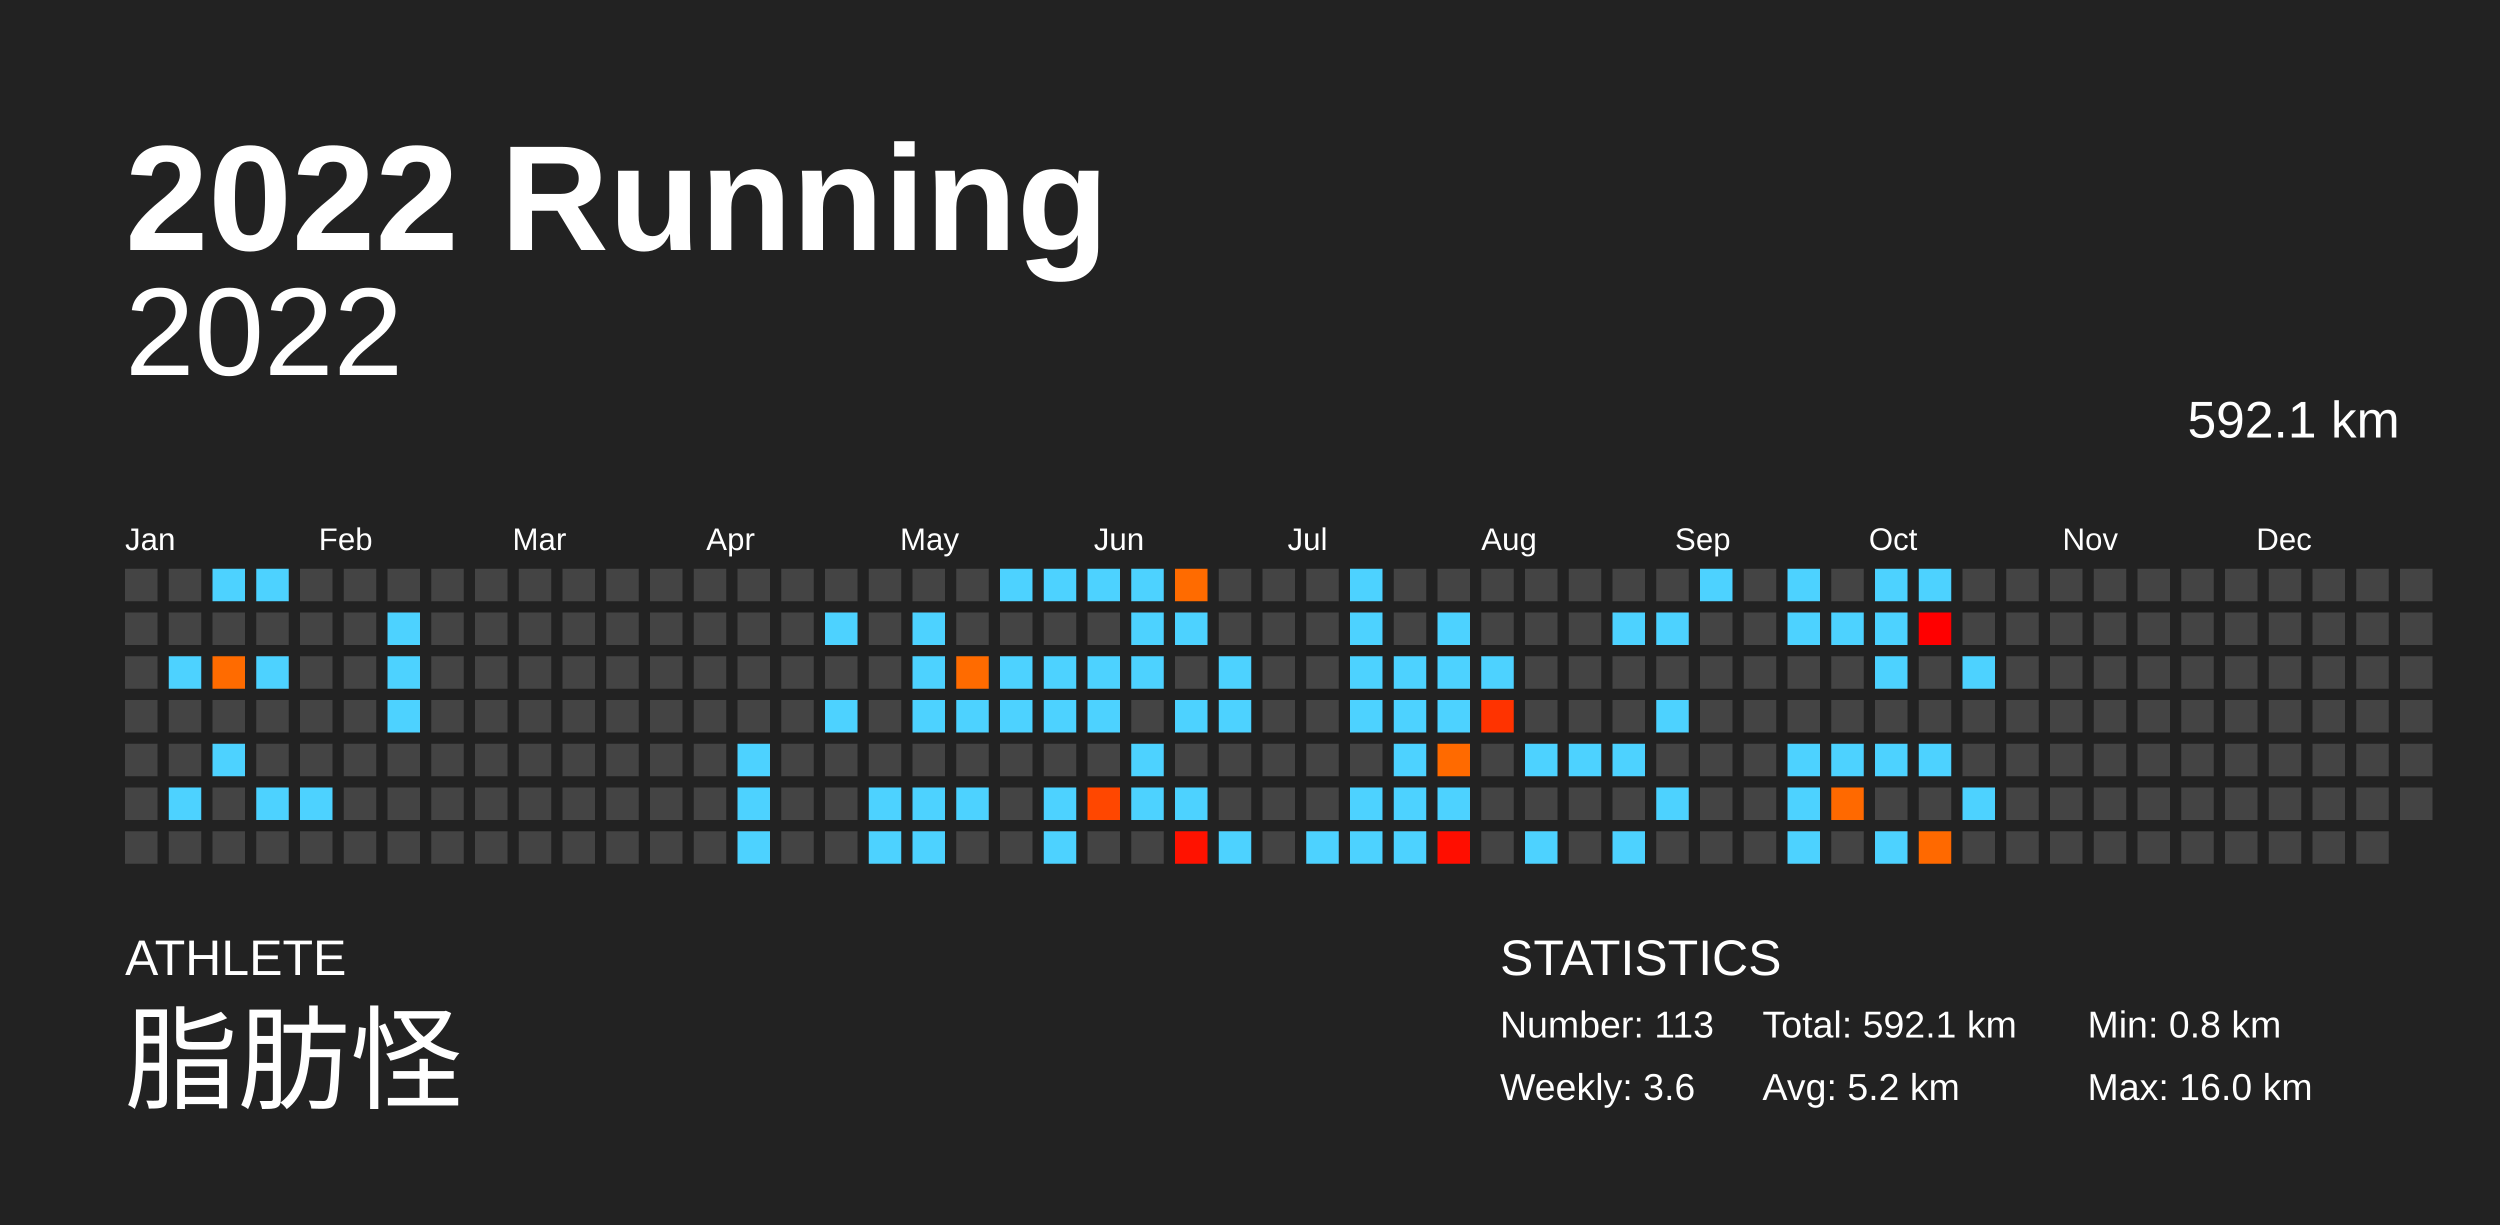
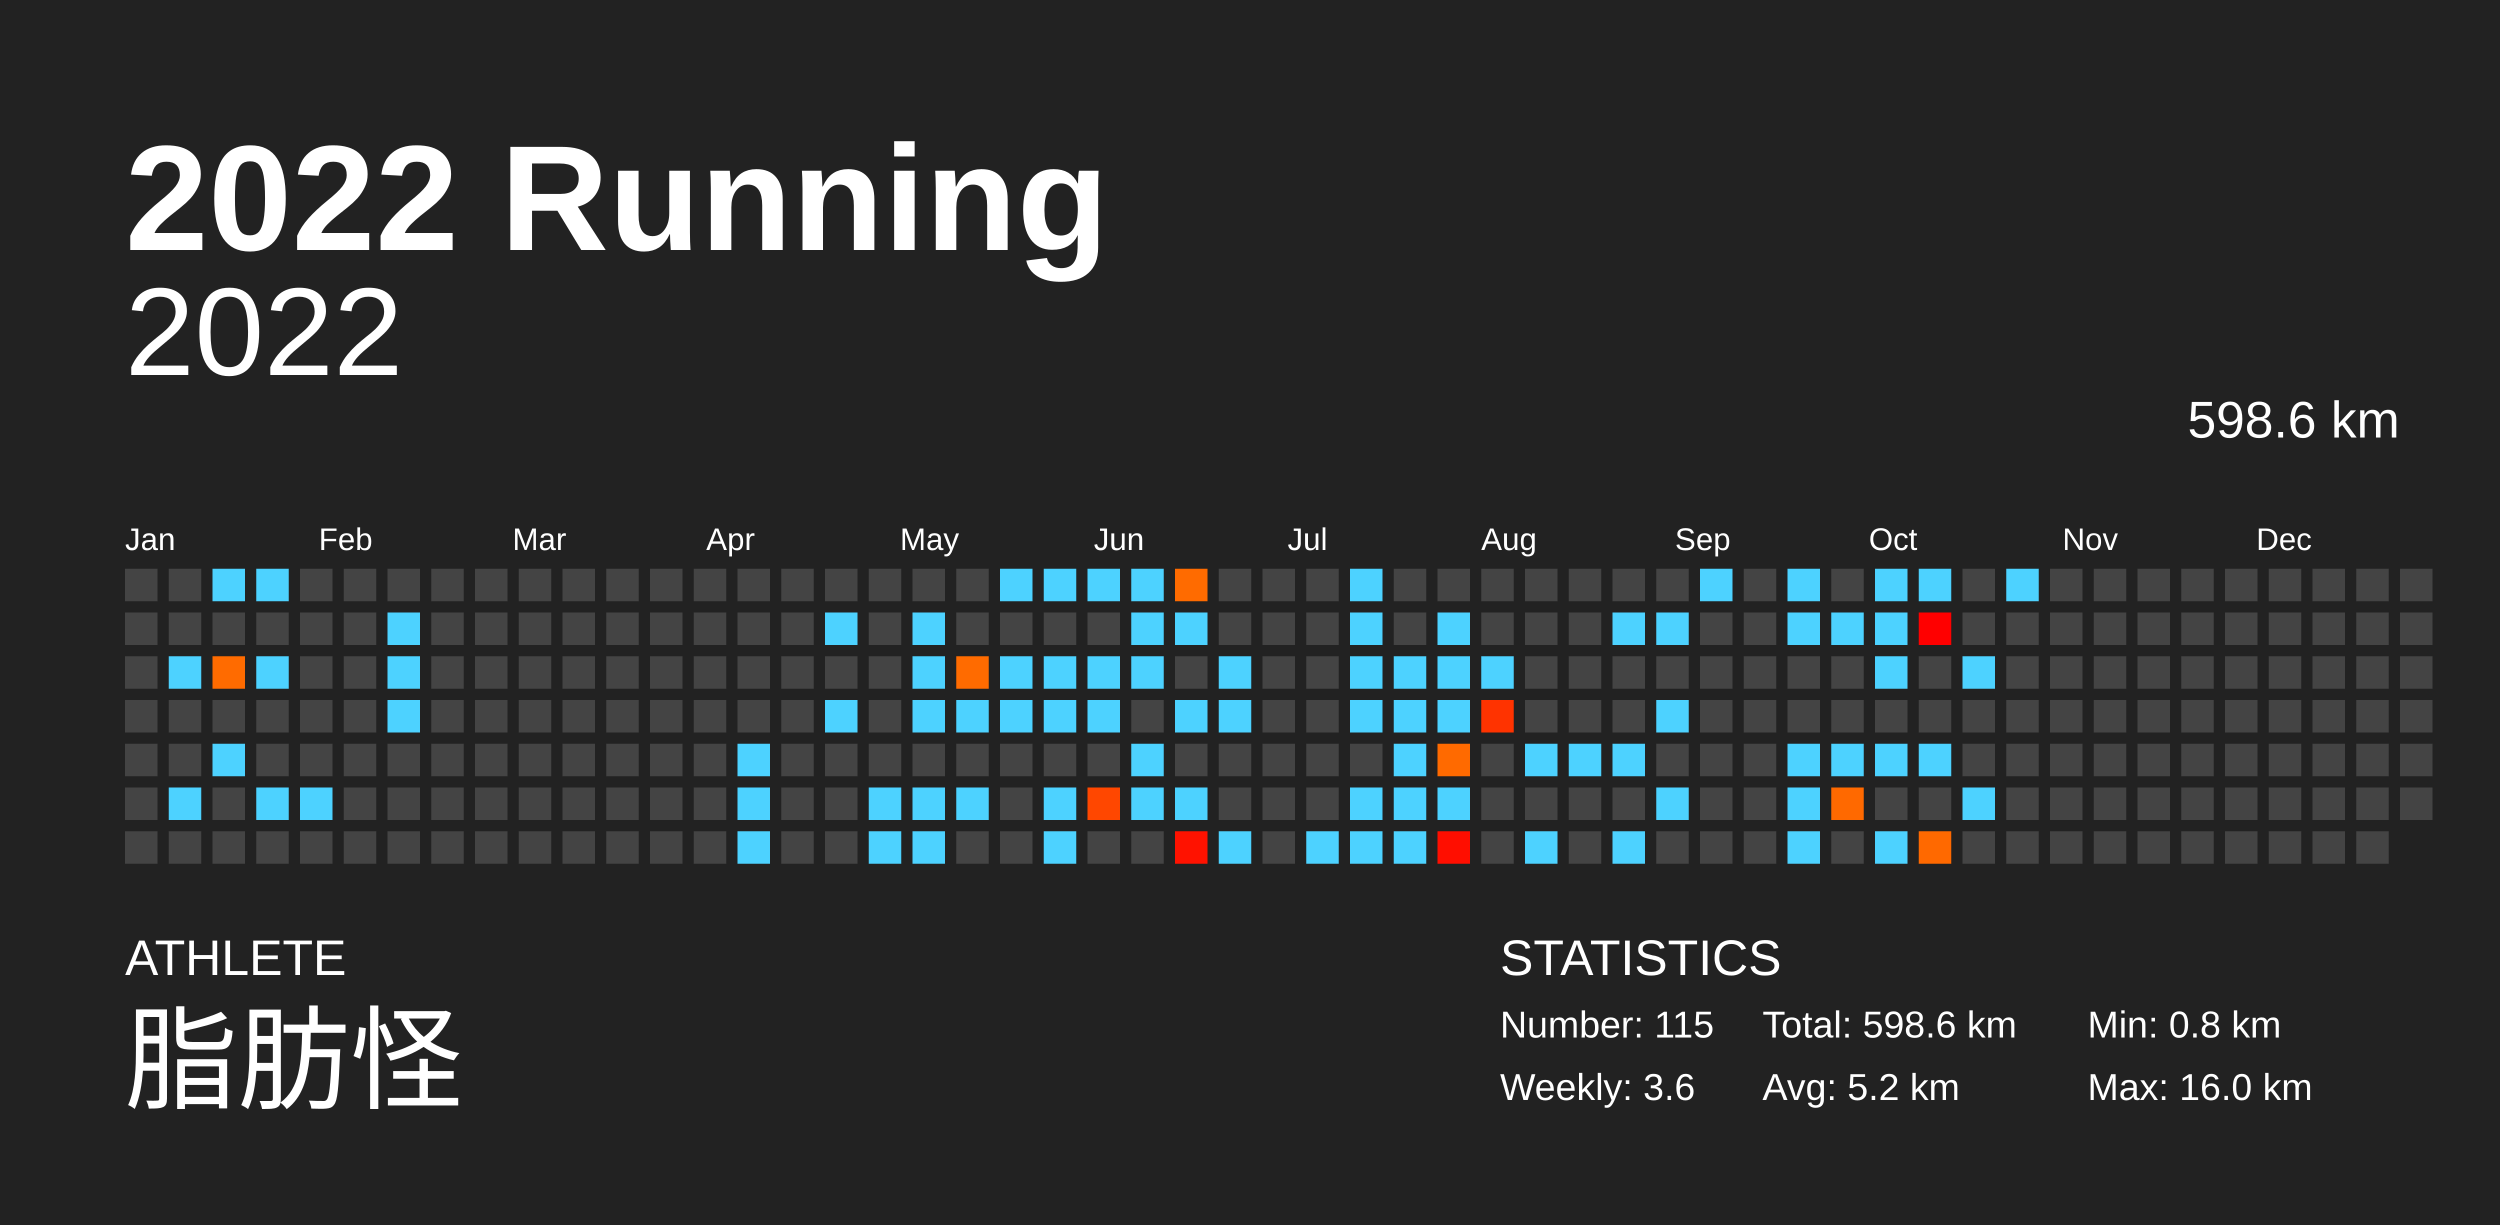
<svg xmlns="http://www.w3.org/2000/svg" baseProfile="full" height="98mm" version="1.1" viewBox="0,0,200,98" width="200mm">
  <defs />
  <rect fill="#222222" height="98" width="200" x="0" y="0" />
  <text fill="#FFFFFF" style="font-size:12px; font-family:Arial; font-weight:bold;" x="10" y="20">2022 Running</text>
  <text fill="#FFFFFF" style="font-size:4px; font-family:Arial" x="10" y="78">ATHLETE</text>
  <text fill="#FFFFFF" style="font-size:9px; font-family:Arial" x="10" y="88">脂肪怪</text>
  <text fill="#FFFFFF" style="font-size:4px; font-family:Arial" x="120" y="78">STATISTICS</text>
-   <text fill="#FFFFFF" style="font-size:3px; font-family:Arial" x="120" y="83">Number: 113</text>
+   <text fill="#FFFFFF" style="font-size:3px; font-family:Arial" x="120" y="83">Number: 115</text>
  <text fill="#FFFFFF" style="font-size:3px; font-family:Arial" x="120" y="88">Weekly: 3.6</text>
-   <text fill="#FFFFFF" style="font-size:3px; font-family:Arial" x="141" y="83">Total: 592.1 km</text>
+   <text fill="#FFFFFF" style="font-size:3px; font-family:Arial" x="141" y="83">Total: 598.6 km</text>
  <text fill="#FFFFFF" style="font-size:3px; font-family:Arial" x="141" y="88">Avg: 5.2 km</text>
  <text fill="#FFFFFF" style="font-size:3px; font-family:Arial" x="167" y="83">Min: 0.8 km</text>
  <text fill="#FFFFFF" style="font-size:3px; font-family:Arial" x="167" y="88">Max: 16.0 km</text>
  <text alignment-baseline="hanging" fill="#FFFFFF" style="font-size:10.0px; font-family:Arial;" x="10" y="30">2022</text>
-   <text alignment-baseline="hanging" fill="#FFFFFF" style="font-size:4.125px; font-family:Arial;" x="175" y="35">592.1 km</text>
+   <text alignment-baseline="hanging" fill="#FFFFFF" style="font-size:4.125px; font-family:Arial;" x="175" y="35">598.6 km</text>
  <text fill="#FFFFFF" style="font-size:2.5px; font-family:Arial" x="10.0" y="44">Jan</text>
  <text fill="#FFFFFF" style="font-size:2.5px; font-family:Arial" x="25.5" y="44">Feb</text>
  <text fill="#FFFFFF" style="font-size:2.5px; font-family:Arial" x="41.0" y="44">Mar</text>
  <text fill="#FFFFFF" style="font-size:2.5px; font-family:Arial" x="56.5" y="44">Apr</text>
  <text fill="#FFFFFF" style="font-size:2.5px; font-family:Arial" x="72.0" y="44">May</text>
  <text fill="#FFFFFF" style="font-size:2.5px; font-family:Arial" x="87.5" y="44">Jun</text>
  <text fill="#FFFFFF" style="font-size:2.5px; font-family:Arial" x="103.0" y="44">Jul</text>
  <text fill="#FFFFFF" style="font-size:2.5px; font-family:Arial" x="118.5" y="44">Aug</text>
  <text fill="#FFFFFF" style="font-size:2.5px; font-family:Arial" x="134.0" y="44">Sep</text>
  <text fill="#FFFFFF" style="font-size:2.5px; font-family:Arial" x="149.5" y="44">Oct</text>
  <text fill="#FFFFFF" style="font-size:2.5px; font-family:Arial" x="165.0" y="44">Nov</text>
  <text fill="#FFFFFF" style="font-size:2.5px; font-family:Arial" x="180.5" y="44">Dec</text>
  <rect fill="#444444" height="2.6" width="2.6" x="10.0" y="45.5" />
  <rect fill="#444444" height="2.6" width="2.6" x="10.0" y="49.0" />
  <rect fill="#444444" height="2.6" width="2.6" x="10.0" y="52.5" />
  <rect fill="#444444" height="2.6" width="2.6" x="10.0" y="56.0" />
  <rect fill="#444444" height="2.6" width="2.6" x="10.0" y="59.5" />
  <rect fill="#444444" height="2.6" width="2.6" x="10.0" y="63.0" />
  <rect fill="#444444" height="2.6" width="2.6" x="10.0" y="66.5" />
  <rect fill="#444444" height="2.6" width="2.6" x="13.5" y="45.5" />
  <rect fill="#444444" height="2.6" width="2.6" x="13.5" y="49.0" />
  <rect fill="#4dd2ff" height="2.6" width="2.6" x="13.5" y="52.5" />
  <rect fill="#444444" height="2.6" width="2.6" x="13.5" y="56.0" />
  <rect fill="#444444" height="2.6" width="2.6" x="13.5" y="59.5" />
  <rect fill="#4dd2ff" height="2.6" width="2.6" x="13.5" y="63.0" />
  <rect fill="#444444" height="2.6" width="2.6" x="13.5" y="66.5" />
  <rect fill="#4dd2ff" height="2.6" width="2.6" x="17.0" y="45.5" />
  <rect fill="#444444" height="2.6" width="2.6" x="17.0" y="49.0" />
  <rect fill="#ff6b00" height="2.6" width="2.6" x="17.0" y="52.5" />
  <rect fill="#444444" height="2.6" width="2.6" x="17.0" y="56.0" />
  <rect fill="#4dd2ff" height="2.6" width="2.6" x="17.0" y="59.5" />
  <rect fill="#444444" height="2.6" width="2.6" x="17.0" y="63.0" />
  <rect fill="#444444" height="2.6" width="2.6" x="17.0" y="66.5" />
  <rect fill="#4dd2ff" height="2.6" width="2.6" x="20.5" y="45.5" />
  <rect fill="#444444" height="2.6" width="2.6" x="20.5" y="49.0" />
  <rect fill="#4dd2ff" height="2.6" width="2.6" x="20.5" y="52.5" />
  <rect fill="#444444" height="2.6" width="2.6" x="20.5" y="56.0" />
  <rect fill="#444444" height="2.6" width="2.6" x="20.5" y="59.5" />
  <rect fill="#4dd2ff" height="2.6" width="2.6" x="20.5" y="63.0" />
  <rect fill="#444444" height="2.6" width="2.6" x="20.5" y="66.5" />
  <rect fill="#444444" height="2.6" width="2.6" x="24.0" y="45.5" />
  <rect fill="#444444" height="2.6" width="2.6" x="24.0" y="49.0" />
  <rect fill="#444444" height="2.6" width="2.6" x="24.0" y="52.5" />
  <rect fill="#444444" height="2.6" width="2.6" x="24.0" y="56.0" />
  <rect fill="#444444" height="2.6" width="2.6" x="24.0" y="59.5" />
  <rect fill="#4dd2ff" height="2.6" width="2.6" x="24.0" y="63.0" />
  <rect fill="#444444" height="2.6" width="2.6" x="24.0" y="66.5" />
  <rect fill="#444444" height="2.6" width="2.6" x="27.5" y="45.5" />
  <rect fill="#444444" height="2.6" width="2.6" x="27.5" y="49.0" />
  <rect fill="#444444" height="2.6" width="2.6" x="27.5" y="52.5" />
  <rect fill="#444444" height="2.6" width="2.6" x="27.5" y="56.0" />
  <rect fill="#444444" height="2.6" width="2.6" x="27.5" y="59.5" />
  <rect fill="#444444" height="2.6" width="2.6" x="27.5" y="63.0" />
  <rect fill="#444444" height="2.6" width="2.6" x="27.5" y="66.5" />
  <rect fill="#444444" height="2.6" width="2.6" x="31.0" y="45.5" />
  <rect fill="#4dd2ff" height="2.6" width="2.6" x="31.0" y="49.0" />
  <rect fill="#4dd2ff" height="2.6" width="2.6" x="31.0" y="52.5" />
  <rect fill="#4dd2ff" height="2.6" width="2.6" x="31.0" y="56.0" />
  <rect fill="#444444" height="2.6" width="2.6" x="31.0" y="59.5" />
  <rect fill="#444444" height="2.6" width="2.6" x="31.0" y="63.0" />
  <rect fill="#444444" height="2.6" width="2.6" x="31.0" y="66.5" />
  <rect fill="#444444" height="2.6" width="2.6" x="34.5" y="45.5" />
  <rect fill="#444444" height="2.6" width="2.6" x="34.5" y="49.0" />
  <rect fill="#444444" height="2.6" width="2.6" x="34.5" y="52.5" />
  <rect fill="#444444" height="2.6" width="2.6" x="34.5" y="56.0" />
  <rect fill="#444444" height="2.6" width="2.6" x="34.5" y="59.5" />
  <rect fill="#444444" height="2.6" width="2.6" x="34.5" y="63.0" />
  <rect fill="#444444" height="2.6" width="2.6" x="34.5" y="66.5" />
  <rect fill="#444444" height="2.6" width="2.6" x="38.0" y="45.5" />
  <rect fill="#444444" height="2.6" width="2.6" x="38.0" y="49.0" />
  <rect fill="#444444" height="2.6" width="2.6" x="38.0" y="52.5" />
  <rect fill="#444444" height="2.6" width="2.6" x="38.0" y="56.0" />
  <rect fill="#444444" height="2.6" width="2.6" x="38.0" y="59.5" />
  <rect fill="#444444" height="2.6" width="2.6" x="38.0" y="63.0" />
  <rect fill="#444444" height="2.6" width="2.6" x="38.0" y="66.5" />
  <rect fill="#444444" height="2.6" width="2.6" x="41.5" y="45.5" />
  <rect fill="#444444" height="2.6" width="2.6" x="41.5" y="49.0" />
  <rect fill="#444444" height="2.6" width="2.6" x="41.5" y="52.5" />
  <rect fill="#444444" height="2.6" width="2.6" x="41.5" y="56.0" />
  <rect fill="#444444" height="2.6" width="2.6" x="41.5" y="59.5" />
  <rect fill="#444444" height="2.6" width="2.6" x="41.5" y="63.0" />
  <rect fill="#444444" height="2.6" width="2.6" x="41.5" y="66.5" />
  <rect fill="#444444" height="2.6" width="2.6" x="45.0" y="45.5" />
  <rect fill="#444444" height="2.6" width="2.6" x="45.0" y="49.0" />
  <rect fill="#444444" height="2.6" width="2.6" x="45.0" y="52.5" />
  <rect fill="#444444" height="2.6" width="2.6" x="45.0" y="56.0" />
  <rect fill="#444444" height="2.6" width="2.6" x="45.0" y="59.5" />
  <rect fill="#444444" height="2.6" width="2.6" x="45.0" y="63.0" />
  <rect fill="#444444" height="2.6" width="2.6" x="45.0" y="66.5" />
  <rect fill="#444444" height="2.6" width="2.6" x="48.5" y="45.5" />
  <rect fill="#444444" height="2.6" width="2.6" x="48.5" y="49.0" />
  <rect fill="#444444" height="2.6" width="2.6" x="48.5" y="52.5" />
  <rect fill="#444444" height="2.6" width="2.6" x="48.5" y="56.0" />
  <rect fill="#444444" height="2.6" width="2.6" x="48.5" y="59.5" />
  <rect fill="#444444" height="2.6" width="2.6" x="48.5" y="63.0" />
  <rect fill="#444444" height="2.6" width="2.6" x="48.5" y="66.5" />
  <rect fill="#444444" height="2.6" width="2.6" x="52.0" y="45.5" />
  <rect fill="#444444" height="2.6" width="2.6" x="52.0" y="49.0" />
  <rect fill="#444444" height="2.6" width="2.6" x="52.0" y="52.5" />
  <rect fill="#444444" height="2.6" width="2.6" x="52.0" y="56.0" />
  <rect fill="#444444" height="2.6" width="2.6" x="52.0" y="59.5" />
  <rect fill="#444444" height="2.6" width="2.6" x="52.0" y="63.0" />
  <rect fill="#444444" height="2.6" width="2.6" x="52.0" y="66.5" />
  <rect fill="#444444" height="2.6" width="2.6" x="55.5" y="45.5" />
  <rect fill="#444444" height="2.6" width="2.6" x="55.5" y="49.0" />
  <rect fill="#444444" height="2.6" width="2.6" x="55.5" y="52.5" />
  <rect fill="#444444" height="2.6" width="2.6" x="55.5" y="56.0" />
  <rect fill="#444444" height="2.6" width="2.6" x="55.5" y="59.5" />
  <rect fill="#444444" height="2.6" width="2.6" x="55.5" y="63.0" />
  <rect fill="#444444" height="2.6" width="2.6" x="55.5" y="66.5" />
  <rect fill="#444444" height="2.6" width="2.6" x="59.0" y="45.5" />
  <rect fill="#444444" height="2.6" width="2.6" x="59.0" y="49.0" />
  <rect fill="#444444" height="2.6" width="2.6" x="59.0" y="52.5" />
  <rect fill="#444444" height="2.6" width="2.6" x="59.0" y="56.0" />
  <rect fill="#4dd2ff" height="2.6" width="2.6" x="59.0" y="59.5" />
  <rect fill="#4dd2ff" height="2.6" width="2.6" x="59.0" y="63.0" />
  <rect fill="#4dd2ff" height="2.6" width="2.6" x="59.0" y="66.5" />
  <rect fill="#444444" height="2.6" width="2.6" x="62.5" y="45.5" />
  <rect fill="#444444" height="2.6" width="2.6" x="62.5" y="49.0" />
  <rect fill="#444444" height="2.6" width="2.6" x="62.5" y="52.5" />
  <rect fill="#444444" height="2.6" width="2.6" x="62.5" y="56.0" />
  <rect fill="#444444" height="2.6" width="2.6" x="62.5" y="59.5" />
  <rect fill="#444444" height="2.6" width="2.6" x="62.5" y="63.0" />
  <rect fill="#444444" height="2.6" width="2.6" x="62.5" y="66.5" />
  <rect fill="#444444" height="2.6" width="2.6" x="66.0" y="45.5" />
  <rect fill="#4dd2ff" height="2.6" width="2.6" x="66.0" y="49.0" />
  <rect fill="#444444" height="2.6" width="2.6" x="66.0" y="52.5" />
  <rect fill="#4dd2ff" height="2.6" width="2.6" x="66.0" y="56.0" />
  <rect fill="#444444" height="2.6" width="2.6" x="66.0" y="59.5" />
  <rect fill="#444444" height="2.6" width="2.6" x="66.0" y="63.0" />
  <rect fill="#444444" height="2.6" width="2.6" x="66.0" y="66.5" />
  <rect fill="#444444" height="2.6" width="2.6" x="69.5" y="45.5" />
  <rect fill="#444444" height="2.6" width="2.6" x="69.5" y="49.0" />
  <rect fill="#444444" height="2.6" width="2.6" x="69.5" y="52.5" />
  <rect fill="#444444" height="2.6" width="2.6" x="69.5" y="56.0" />
  <rect fill="#444444" height="2.6" width="2.6" x="69.5" y="59.5" />
  <rect fill="#4dd2ff" height="2.6" width="2.6" x="69.5" y="63.0" />
  <rect fill="#4dd2ff" height="2.6" width="2.6" x="69.5" y="66.5" />
  <rect fill="#444444" height="2.6" width="2.6" x="73.0" y="45.5" />
  <rect fill="#4dd2ff" height="2.6" width="2.6" x="73.0" y="49.0" />
  <rect fill="#4dd2ff" height="2.6" width="2.6" x="73.0" y="52.5" />
  <rect fill="#4dd2ff" height="2.6" width="2.6" x="73.0" y="56.0" />
  <rect fill="#444444" height="2.6" width="2.6" x="73.0" y="59.5" />
  <rect fill="#4dd2ff" height="2.6" width="2.6" x="73.0" y="63.0" />
  <rect fill="#4dd2ff" height="2.6" width="2.6" x="73.0" y="66.5" />
  <rect fill="#444444" height="2.6" width="2.6" x="76.5" y="45.5" />
  <rect fill="#444444" height="2.6" width="2.6" x="76.5" y="49.0" />
  <rect fill="#ff6b00" height="2.6" width="2.6" x="76.5" y="52.5" />
  <rect fill="#4dd2ff" height="2.6" width="2.6" x="76.5" y="56.0" />
  <rect fill="#444444" height="2.6" width="2.6" x="76.5" y="59.5" />
  <rect fill="#4dd2ff" height="2.6" width="2.6" x="76.5" y="63.0" />
  <rect fill="#444444" height="2.6" width="2.6" x="76.5" y="66.5" />
  <rect fill="#4dd2ff" height="2.6" width="2.6" x="80.0" y="45.5" />
  <rect fill="#444444" height="2.6" width="2.6" x="80.0" y="49.0" />
  <rect fill="#4dd2ff" height="2.6" width="2.6" x="80.0" y="52.5" />
  <rect fill="#4dd2ff" height="2.6" width="2.6" x="80.0" y="56.0" />
  <rect fill="#444444" height="2.6" width="2.6" x="80.0" y="59.5" />
  <rect fill="#444444" height="2.6" width="2.6" x="80.0" y="63.0" />
  <rect fill="#444444" height="2.6" width="2.6" x="80.0" y="66.5" />
  <rect fill="#4dd2ff" height="2.6" width="2.6" x="83.5" y="45.5" />
  <rect fill="#444444" height="2.6" width="2.6" x="83.5" y="49.0" />
  <rect fill="#4dd2ff" height="2.6" width="2.6" x="83.5" y="52.5" />
  <rect fill="#4dd2ff" height="2.6" width="2.6" x="83.5" y="56.0" />
  <rect fill="#444444" height="2.6" width="2.6" x="83.5" y="59.5" />
  <rect fill="#4dd2ff" height="2.6" width="2.6" x="83.5" y="63.0" />
  <rect fill="#4dd2ff" height="2.6" width="2.6" x="83.5" y="66.5" />
  <rect fill="#4dd2ff" height="2.6" width="2.6" x="87.0" y="45.5" />
  <rect fill="#444444" height="2.6" width="2.6" x="87.0" y="49.0" />
  <rect fill="#4dd2ff" height="2.6" width="2.6" x="87.0" y="52.5" />
  <rect fill="#4dd2ff" height="2.6" width="2.6" x="87.0" y="56.0" />
  <rect fill="#444444" height="2.6" width="2.6" x="87.0" y="59.5" />
  <rect fill="#ff4700" height="2.6" width="2.6" x="87.0" y="63.0" />
  <rect fill="#444444" height="2.6" width="2.6" x="87.0" y="66.5" />
  <rect fill="#4dd2ff" height="2.6" width="2.6" x="90.5" y="45.5" />
  <rect fill="#4dd2ff" height="2.6" width="2.6" x="90.5" y="49.0" />
  <rect fill="#4dd2ff" height="2.6" width="2.6" x="90.5" y="52.5" />
  <rect fill="#444444" height="2.6" width="2.6" x="90.5" y="56.0" />
  <rect fill="#4dd2ff" height="2.6" width="2.6" x="90.5" y="59.5" />
  <rect fill="#4dd2ff" height="2.6" width="2.6" x="90.5" y="63.0" />
  <rect fill="#444444" height="2.6" width="2.6" x="90.5" y="66.5" />
  <rect fill="#ff6b00" height="2.6" width="2.6" x="94.0" y="45.5" />
  <rect fill="#4dd2ff" height="2.6" width="2.6" x="94.0" y="49.0" />
  <rect fill="#444444" height="2.6" width="2.6" x="94.0" y="52.5" />
  <rect fill="#4dd2ff" height="2.6" width="2.6" x="94.0" y="56.0" />
  <rect fill="#444444" height="2.6" width="2.6" x="94.0" y="59.5" />
  <rect fill="#4dd2ff" height="2.6" width="2.6" x="94.0" y="63.0" />
  <rect fill="#ff1200" height="2.6" width="2.6" x="94.0" y="66.5" />
  <rect fill="#444444" height="2.6" width="2.6" x="97.5" y="45.5" />
  <rect fill="#444444" height="2.6" width="2.6" x="97.5" y="49.0" />
  <rect fill="#4dd2ff" height="2.6" width="2.6" x="97.5" y="52.5" />
  <rect fill="#4dd2ff" height="2.6" width="2.6" x="97.5" y="56.0" />
  <rect fill="#444444" height="2.6" width="2.6" x="97.5" y="59.5" />
  <rect fill="#444444" height="2.6" width="2.6" x="97.5" y="63.0" />
  <rect fill="#4dd2ff" height="2.6" width="2.6" x="97.5" y="66.5" />
  <rect fill="#444444" height="2.6" width="2.6" x="101.0" y="45.5" />
  <rect fill="#444444" height="2.6" width="2.6" x="101.0" y="49.0" />
  <rect fill="#444444" height="2.6" width="2.6" x="101.0" y="52.5" />
  <rect fill="#444444" height="2.6" width="2.6" x="101.0" y="56.0" />
  <rect fill="#444444" height="2.6" width="2.6" x="101.0" y="59.5" />
  <rect fill="#444444" height="2.6" width="2.6" x="101.0" y="63.0" />
  <rect fill="#444444" height="2.6" width="2.6" x="101.0" y="66.5" />
  <rect fill="#444444" height="2.6" width="2.6" x="104.5" y="45.5" />
  <rect fill="#444444" height="2.6" width="2.6" x="104.5" y="49.0" />
  <rect fill="#444444" height="2.6" width="2.6" x="104.5" y="52.5" />
  <rect fill="#444444" height="2.6" width="2.6" x="104.5" y="56.0" />
  <rect fill="#444444" height="2.6" width="2.6" x="104.5" y="59.5" />
  <rect fill="#444444" height="2.6" width="2.6" x="104.5" y="63.0" />
  <rect fill="#4dd2ff" height="2.6" width="2.6" x="104.5" y="66.5" />
  <rect fill="#4dd2ff" height="2.6" width="2.6" x="108.0" y="45.5" />
  <rect fill="#4dd2ff" height="2.6" width="2.6" x="108.0" y="49.0" />
  <rect fill="#4dd2ff" height="2.6" width="2.6" x="108.0" y="52.5" />
  <rect fill="#4dd2ff" height="2.6" width="2.6" x="108.0" y="56.0" />
  <rect fill="#444444" height="2.6" width="2.6" x="108.0" y="59.5" />
  <rect fill="#4dd2ff" height="2.6" width="2.6" x="108.0" y="63.0" />
  <rect fill="#4dd2ff" height="2.6" width="2.6" x="108.0" y="66.5" />
  <rect fill="#444444" height="2.6" width="2.6" x="111.5" y="45.5" />
  <rect fill="#444444" height="2.6" width="2.6" x="111.5" y="49.0" />
  <rect fill="#4dd2ff" height="2.6" width="2.6" x="111.5" y="52.5" />
  <rect fill="#4dd2ff" height="2.6" width="2.6" x="111.5" y="56.0" />
  <rect fill="#4dd2ff" height="2.6" width="2.6" x="111.5" y="59.5" />
  <rect fill="#4dd2ff" height="2.6" width="2.6" x="111.5" y="63.0" />
  <rect fill="#4dd2ff" height="2.6" width="2.6" x="111.5" y="66.5" />
  <rect fill="#444444" height="2.6" width="2.6" x="115.0" y="45.5" />
  <rect fill="#4dd2ff" height="2.6" width="2.6" x="115.0" y="49.0" />
  <rect fill="#4dd2ff" height="2.6" width="2.6" x="115.0" y="52.5" />
  <rect fill="#4dd2ff" height="2.6" width="2.6" x="115.0" y="56.0" />
  <rect fill="#ff6a00" height="2.6" width="2.6" x="115.0" y="59.5" />
  <rect fill="#4dd2ff" height="2.6" width="2.6" x="115.0" y="63.0" />
  <rect fill="#ff0e00" height="2.6" width="2.6" x="115.0" y="66.5" />
  <rect fill="#444444" height="2.6" width="2.6" x="118.5" y="45.5" />
  <rect fill="#444444" height="2.6" width="2.6" x="118.5" y="49.0" />
  <rect fill="#4dd2ff" height="2.6" width="2.6" x="118.5" y="52.5" />
  <rect fill="#ff3300" height="2.6" width="2.6" x="118.5" y="56.0" />
  <rect fill="#444444" height="2.6" width="2.6" x="118.5" y="59.5" />
  <rect fill="#444444" height="2.6" width="2.6" x="118.5" y="63.0" />
  <rect fill="#444444" height="2.6" width="2.6" x="118.5" y="66.5" />
  <rect fill="#444444" height="2.6" width="2.6" x="122.0" y="45.5" />
  <rect fill="#444444" height="2.6" width="2.6" x="122.0" y="49.0" />
  <rect fill="#444444" height="2.6" width="2.6" x="122.0" y="52.5" />
  <rect fill="#444444" height="2.6" width="2.6" x="122.0" y="56.0" />
  <rect fill="#4dd2ff" height="2.6" width="2.6" x="122.0" y="59.5" />
  <rect fill="#444444" height="2.6" width="2.6" x="122.0" y="63.0" />
  <rect fill="#4dd2ff" height="2.6" width="2.6" x="122.0" y="66.5" />
  <rect fill="#444444" height="2.6" width="2.6" x="125.5" y="45.5" />
  <rect fill="#444444" height="2.6" width="2.6" x="125.5" y="49.0" />
  <rect fill="#444444" height="2.6" width="2.6" x="125.5" y="52.5" />
  <rect fill="#444444" height="2.6" width="2.6" x="125.5" y="56.0" />
  <rect fill="#4dd2ff" height="2.6" width="2.6" x="125.5" y="59.5" />
  <rect fill="#444444" height="2.6" width="2.6" x="125.5" y="63.0" />
  <rect fill="#444444" height="2.6" width="2.6" x="125.5" y="66.5" />
  <rect fill="#444444" height="2.6" width="2.6" x="129.0" y="45.5" />
  <rect fill="#4dd2ff" height="2.6" width="2.6" x="129.0" y="49.0" />
  <rect fill="#444444" height="2.6" width="2.6" x="129.0" y="52.5" />
  <rect fill="#444444" height="2.6" width="2.6" x="129.0" y="56.0" />
  <rect fill="#4dd2ff" height="2.6" width="2.6" x="129.0" y="59.5" />
  <rect fill="#444444" height="2.6" width="2.6" x="129.0" y="63.0" />
  <rect fill="#4dd2ff" height="2.6" width="2.6" x="129.0" y="66.5" />
  <rect fill="#444444" height="2.6" width="2.6" x="132.5" y="45.5" />
  <rect fill="#4dd2ff" height="2.6" width="2.6" x="132.5" y="49.0" />
  <rect fill="#444444" height="2.6" width="2.6" x="132.5" y="52.5" />
  <rect fill="#4dd2ff" height="2.6" width="2.6" x="132.5" y="56.0" />
  <rect fill="#444444" height="2.6" width="2.6" x="132.5" y="59.5" />
  <rect fill="#4dd2ff" height="2.6" width="2.6" x="132.5" y="63.0" />
  <rect fill="#444444" height="2.6" width="2.6" x="132.5" y="66.5" />
  <rect fill="#4dd2ff" height="2.6" width="2.6" x="136.0" y="45.5" />
  <rect fill="#444444" height="2.6" width="2.6" x="136.0" y="49.0" />
  <rect fill="#444444" height="2.6" width="2.6" x="136.0" y="52.5" />
  <rect fill="#444444" height="2.6" width="2.6" x="136.0" y="56.0" />
  <rect fill="#444444" height="2.6" width="2.6" x="136.0" y="59.5" />
  <rect fill="#444444" height="2.6" width="2.6" x="136.0" y="63.0" />
  <rect fill="#444444" height="2.6" width="2.6" x="136.0" y="66.5" />
  <rect fill="#444444" height="2.6" width="2.6" x="139.5" y="45.5" />
  <rect fill="#444444" height="2.6" width="2.6" x="139.5" y="49.0" />
  <rect fill="#444444" height="2.6" width="2.6" x="139.5" y="52.5" />
  <rect fill="#444444" height="2.6" width="2.6" x="139.5" y="56.0" />
  <rect fill="#444444" height="2.6" width="2.6" x="139.5" y="59.5" />
  <rect fill="#444444" height="2.6" width="2.6" x="139.5" y="63.0" />
  <rect fill="#444444" height="2.6" width="2.6" x="139.5" y="66.5" />
  <rect fill="#4dd2ff" height="2.6" width="2.6" x="143.0" y="45.5" />
  <rect fill="#4dd2ff" height="2.6" width="2.6" x="143.0" y="49.0" />
  <rect fill="#444444" height="2.6" width="2.6" x="143.0" y="52.5" />
  <rect fill="#444444" height="2.6" width="2.6" x="143.0" y="56.0" />
  <rect fill="#4dd2ff" height="2.6" width="2.6" x="143.0" y="59.5" />
  <rect fill="#4dd2ff" height="2.6" width="2.6" x="143.0" y="63.0" />
  <rect fill="#4dd2ff" height="2.6" width="2.6" x="143.0" y="66.5" />
  <rect fill="#444444" height="2.6" width="2.6" x="146.5" y="45.5" />
  <rect fill="#4dd2ff" height="2.6" width="2.6" x="146.5" y="49.0" />
  <rect fill="#444444" height="2.6" width="2.6" x="146.5" y="52.5" />
  <rect fill="#444444" height="2.6" width="2.6" x="146.5" y="56.0" />
  <rect fill="#4dd2ff" height="2.6" width="2.6" x="146.5" y="59.5" />
  <rect fill="#ff6900" height="2.6" width="2.6" x="146.5" y="63.0" />
  <rect fill="#444444" height="2.6" width="2.6" x="146.5" y="66.5" />
  <rect fill="#4dd2ff" height="2.6" width="2.6" x="150.0" y="45.5" />
  <rect fill="#4dd2ff" height="2.6" width="2.6" x="150.0" y="49.0" />
  <rect fill="#4dd2ff" height="2.6" width="2.6" x="150.0" y="52.5" />
  <rect fill="#444444" height="2.6" width="2.6" x="150.0" y="56.0" />
  <rect fill="#4dd2ff" height="2.6" width="2.6" x="150.0" y="59.5" />
  <rect fill="#444444" height="2.6" width="2.6" x="150.0" y="63.0" />
  <rect fill="#4dd2ff" height="2.6" width="2.6" x="150.0" y="66.5" />
  <rect fill="#4dd2ff" height="2.6" width="2.6" x="153.5" y="45.5" />
  <rect fill="#ff0000" height="2.6" width="2.6" x="153.5" y="49.0" />
  <rect fill="#444444" height="2.6" width="2.6" x="153.5" y="52.5" />
  <rect fill="#444444" height="2.6" width="2.6" x="153.5" y="56.0" />
  <rect fill="#4dd2ff" height="2.6" width="2.6" x="153.5" y="59.5" />
  <rect fill="#444444" height="2.6" width="2.6" x="153.5" y="63.0" />
  <rect fill="#ff6900" height="2.6" width="2.6" x="153.5" y="66.5" />
  <rect fill="#444444" height="2.6" width="2.6" x="157.0" y="45.5" />
  <rect fill="#444444" height="2.6" width="2.6" x="157.0" y="49.0" />
  <rect fill="#4dd2ff" height="2.6" width="2.6" x="157.0" y="52.5" />
  <rect fill="#444444" height="2.6" width="2.6" x="157.0" y="56.0" />
  <rect fill="#444444" height="2.6" width="2.6" x="157.0" y="59.5" />
  <rect fill="#4dd2ff" height="2.6" width="2.6" x="157.0" y="63.0" />
  <rect fill="#444444" height="2.6" width="2.6" x="157.0" y="66.5" />
-   <rect fill="#444444" height="2.6" width="2.6" x="160.5" y="45.5" />
+   <rect fill="#4dd2ff" height="2.6" width="2.6" x="160.5" y="45.5" />
  <rect fill="#444444" height="2.6" width="2.6" x="160.5" y="49.0" />
  <rect fill="#444444" height="2.6" width="2.6" x="160.5" y="52.5" />
  <rect fill="#444444" height="2.6" width="2.6" x="160.5" y="56.0" />
  <rect fill="#444444" height="2.6" width="2.6" x="160.5" y="59.5" />
  <rect fill="#444444" height="2.6" width="2.6" x="160.5" y="63.0" />
  <rect fill="#444444" height="2.6" width="2.6" x="160.5" y="66.5" />
  <rect fill="#444444" height="2.6" width="2.6" x="164.0" y="45.5" />
  <rect fill="#444444" height="2.6" width="2.6" x="164.0" y="49.0" />
  <rect fill="#444444" height="2.6" width="2.6" x="164.0" y="52.5" />
  <rect fill="#444444" height="2.6" width="2.6" x="164.0" y="56.0" />
  <rect fill="#444444" height="2.6" width="2.6" x="164.0" y="59.5" />
  <rect fill="#444444" height="2.6" width="2.6" x="164.0" y="63.0" />
  <rect fill="#444444" height="2.6" width="2.6" x="164.0" y="66.5" />
  <rect fill="#444444" height="2.6" width="2.6" x="167.5" y="45.5" />
  <rect fill="#444444" height="2.6" width="2.6" x="167.5" y="49.0" />
  <rect fill="#444444" height="2.6" width="2.6" x="167.5" y="52.5" />
  <rect fill="#444444" height="2.6" width="2.6" x="167.5" y="56.0" />
  <rect fill="#444444" height="2.6" width="2.6" x="167.5" y="59.5" />
  <rect fill="#444444" height="2.6" width="2.6" x="167.5" y="63.0" />
  <rect fill="#444444" height="2.6" width="2.6" x="167.5" y="66.5" />
  <rect fill="#444444" height="2.6" width="2.6" x="171.0" y="45.5" />
  <rect fill="#444444" height="2.6" width="2.6" x="171.0" y="49.0" />
  <rect fill="#444444" height="2.6" width="2.6" x="171.0" y="52.5" />
  <rect fill="#444444" height="2.6" width="2.6" x="171.0" y="56.0" />
  <rect fill="#444444" height="2.6" width="2.6" x="171.0" y="59.5" />
  <rect fill="#444444" height="2.6" width="2.6" x="171.0" y="63.0" />
  <rect fill="#444444" height="2.6" width="2.6" x="171.0" y="66.5" />
  <rect fill="#444444" height="2.6" width="2.6" x="174.5" y="45.5" />
  <rect fill="#444444" height="2.6" width="2.6" x="174.5" y="49.0" />
  <rect fill="#444444" height="2.6" width="2.6" x="174.5" y="52.5" />
  <rect fill="#444444" height="2.6" width="2.6" x="174.5" y="56.0" />
  <rect fill="#444444" height="2.6" width="2.6" x="174.5" y="59.5" />
  <rect fill="#444444" height="2.6" width="2.6" x="174.5" y="63.0" />
  <rect fill="#444444" height="2.6" width="2.6" x="174.5" y="66.5" />
  <rect fill="#444444" height="2.6" width="2.6" x="178.0" y="45.5" />
  <rect fill="#444444" height="2.6" width="2.6" x="178.0" y="49.0" />
  <rect fill="#444444" height="2.6" width="2.6" x="178.0" y="52.5" />
  <rect fill="#444444" height="2.6" width="2.6" x="178.0" y="56.0" />
  <rect fill="#444444" height="2.6" width="2.6" x="178.0" y="59.5" />
  <rect fill="#444444" height="2.6" width="2.6" x="178.0" y="63.0" />
  <rect fill="#444444" height="2.6" width="2.6" x="178.0" y="66.5" />
  <rect fill="#444444" height="2.6" width="2.6" x="181.5" y="45.5" />
  <rect fill="#444444" height="2.6" width="2.6" x="181.5" y="49.0" />
  <rect fill="#444444" height="2.6" width="2.6" x="181.5" y="52.5" />
  <rect fill="#444444" height="2.6" width="2.6" x="181.5" y="56.0" />
  <rect fill="#444444" height="2.6" width="2.6" x="181.5" y="59.5" />
  <rect fill="#444444" height="2.6" width="2.6" x="181.5" y="63.0" />
  <rect fill="#444444" height="2.6" width="2.6" x="181.5" y="66.5" />
  <rect fill="#444444" height="2.6" width="2.6" x="185.0" y="45.5" />
  <rect fill="#444444" height="2.6" width="2.6" x="185.0" y="49.0" />
  <rect fill="#444444" height="2.6" width="2.6" x="185.0" y="52.5" />
  <rect fill="#444444" height="2.6" width="2.6" x="185.0" y="56.0" />
  <rect fill="#444444" height="2.6" width="2.6" x="185.0" y="59.5" />
  <rect fill="#444444" height="2.6" width="2.6" x="185.0" y="63.0" />
  <rect fill="#444444" height="2.6" width="2.6" x="185.0" y="66.5" />
  <rect fill="#444444" height="2.6" width="2.6" x="188.5" y="45.5" />
  <rect fill="#444444" height="2.6" width="2.6" x="188.5" y="49.0" />
  <rect fill="#444444" height="2.6" width="2.6" x="188.5" y="52.5" />
  <rect fill="#444444" height="2.6" width="2.6" x="188.5" y="56.0" />
  <rect fill="#444444" height="2.6" width="2.6" x="188.5" y="59.5" />
  <rect fill="#444444" height="2.6" width="2.6" x="188.5" y="63.0" />
  <rect fill="#444444" height="2.6" width="2.6" x="188.5" y="66.5" />
  <rect fill="#444444" height="2.6" width="2.6" x="192.0" y="45.5" />
  <rect fill="#444444" height="2.6" width="2.6" x="192.0" y="49.0" />
  <rect fill="#444444" height="2.6" width="2.6" x="192.0" y="52.5" />
  <rect fill="#444444" height="2.6" width="2.6" x="192.0" y="56.0" />
  <rect fill="#444444" height="2.6" width="2.6" x="192.0" y="59.5" />
  <rect fill="#444444" height="2.6" width="2.6" x="192.0" y="63.0" />
</svg>
